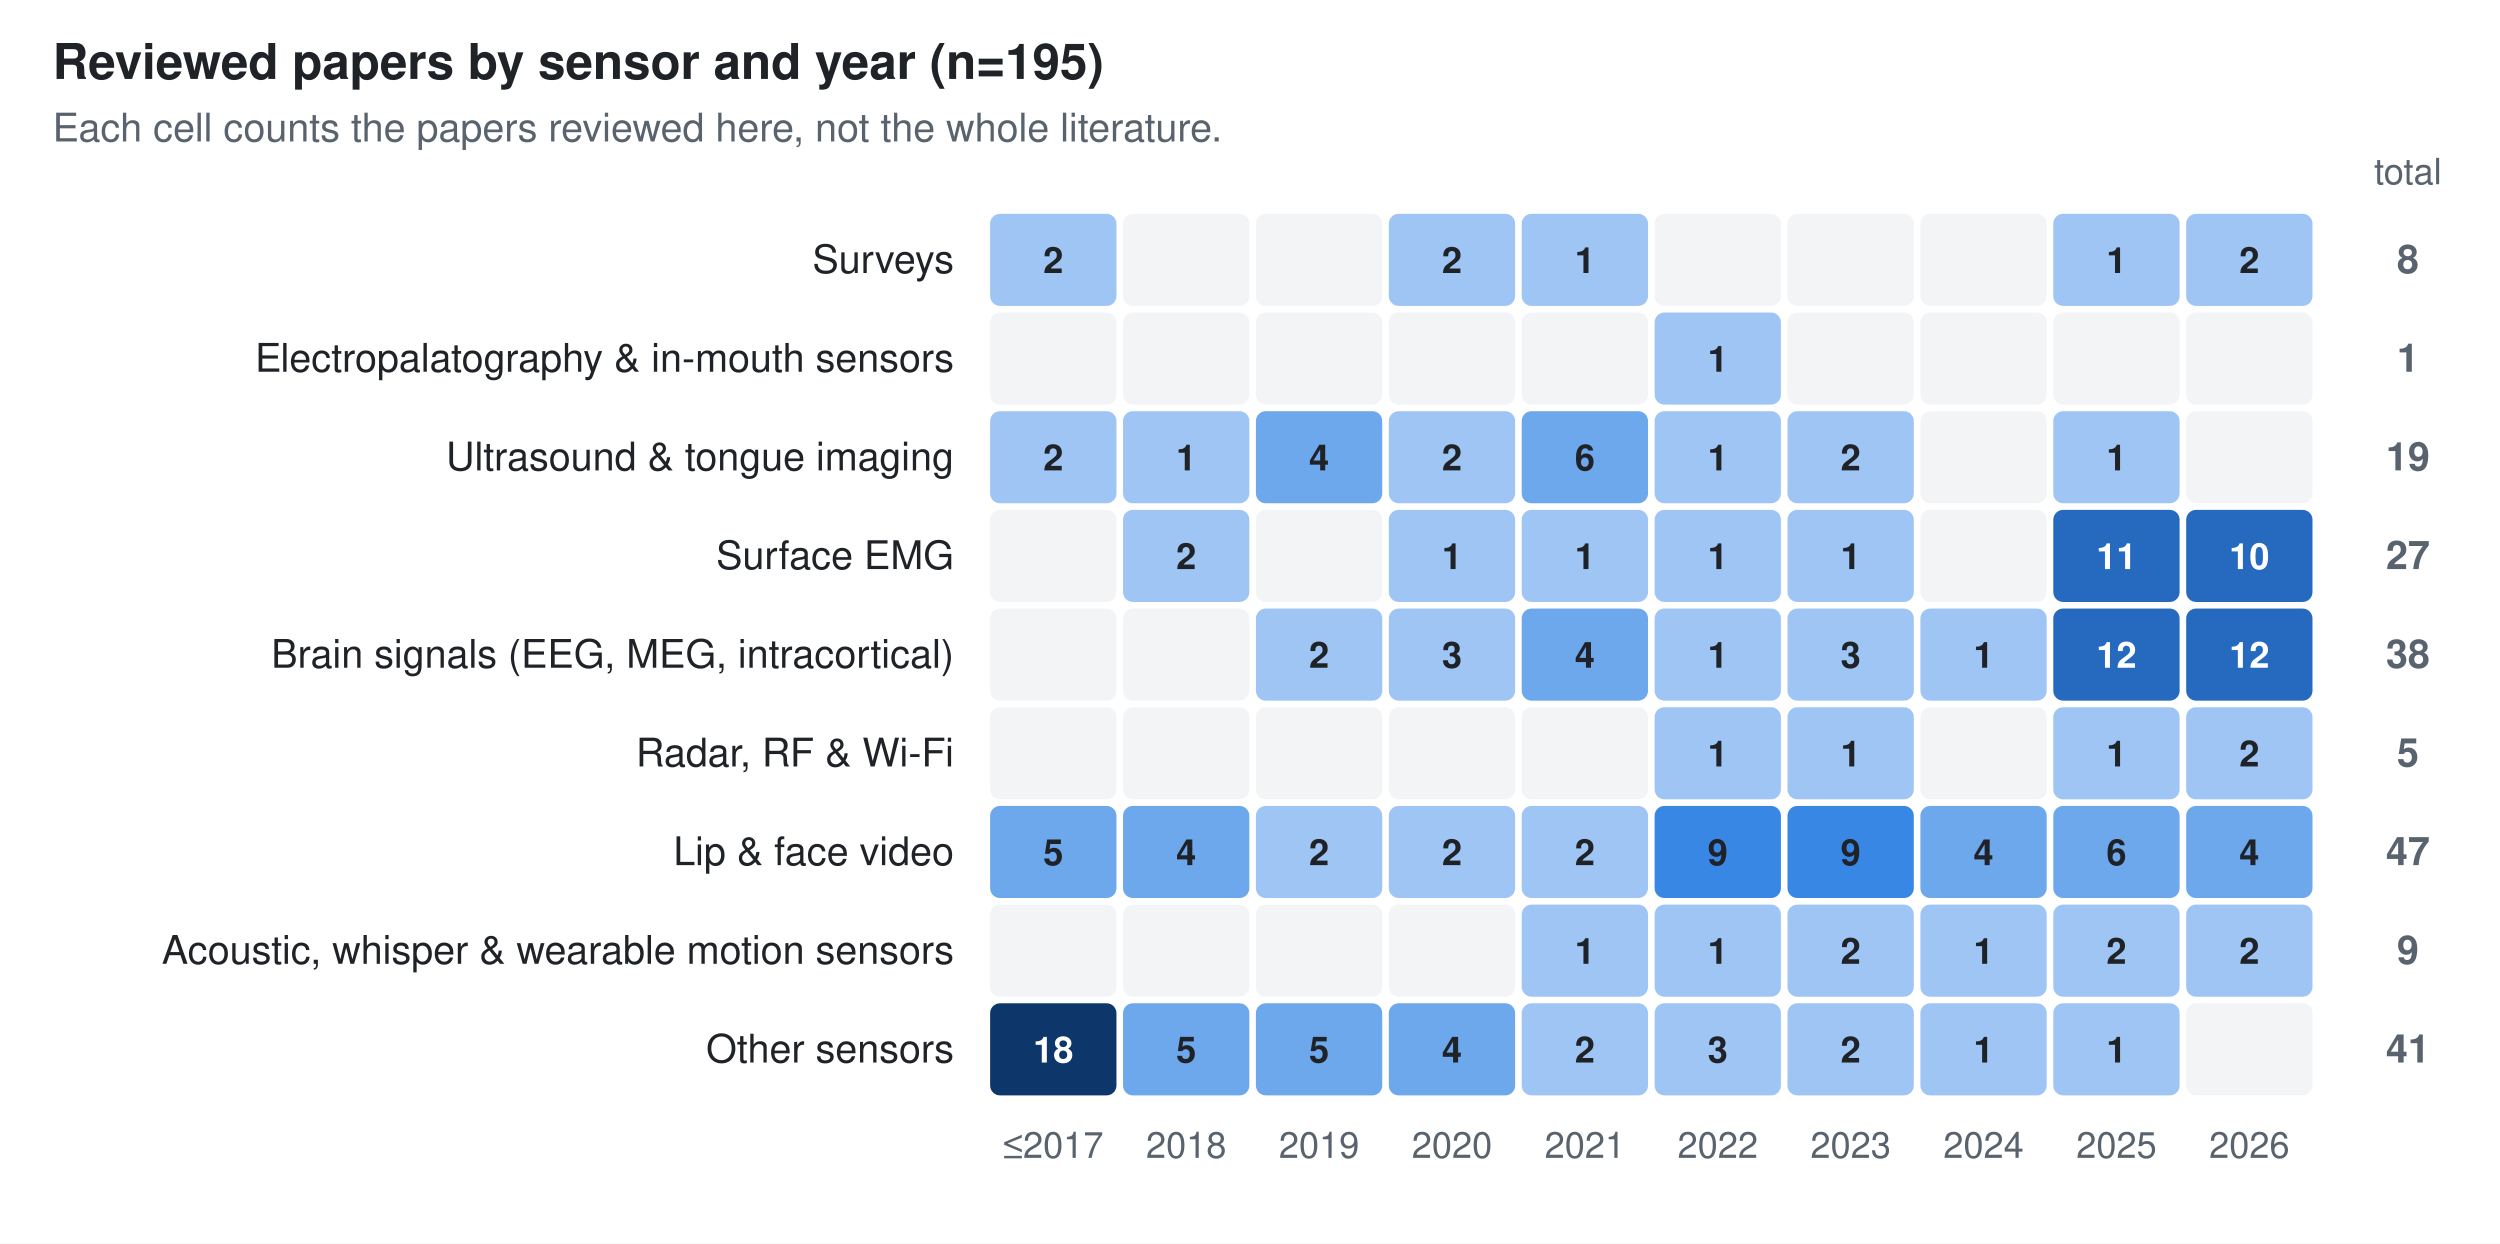
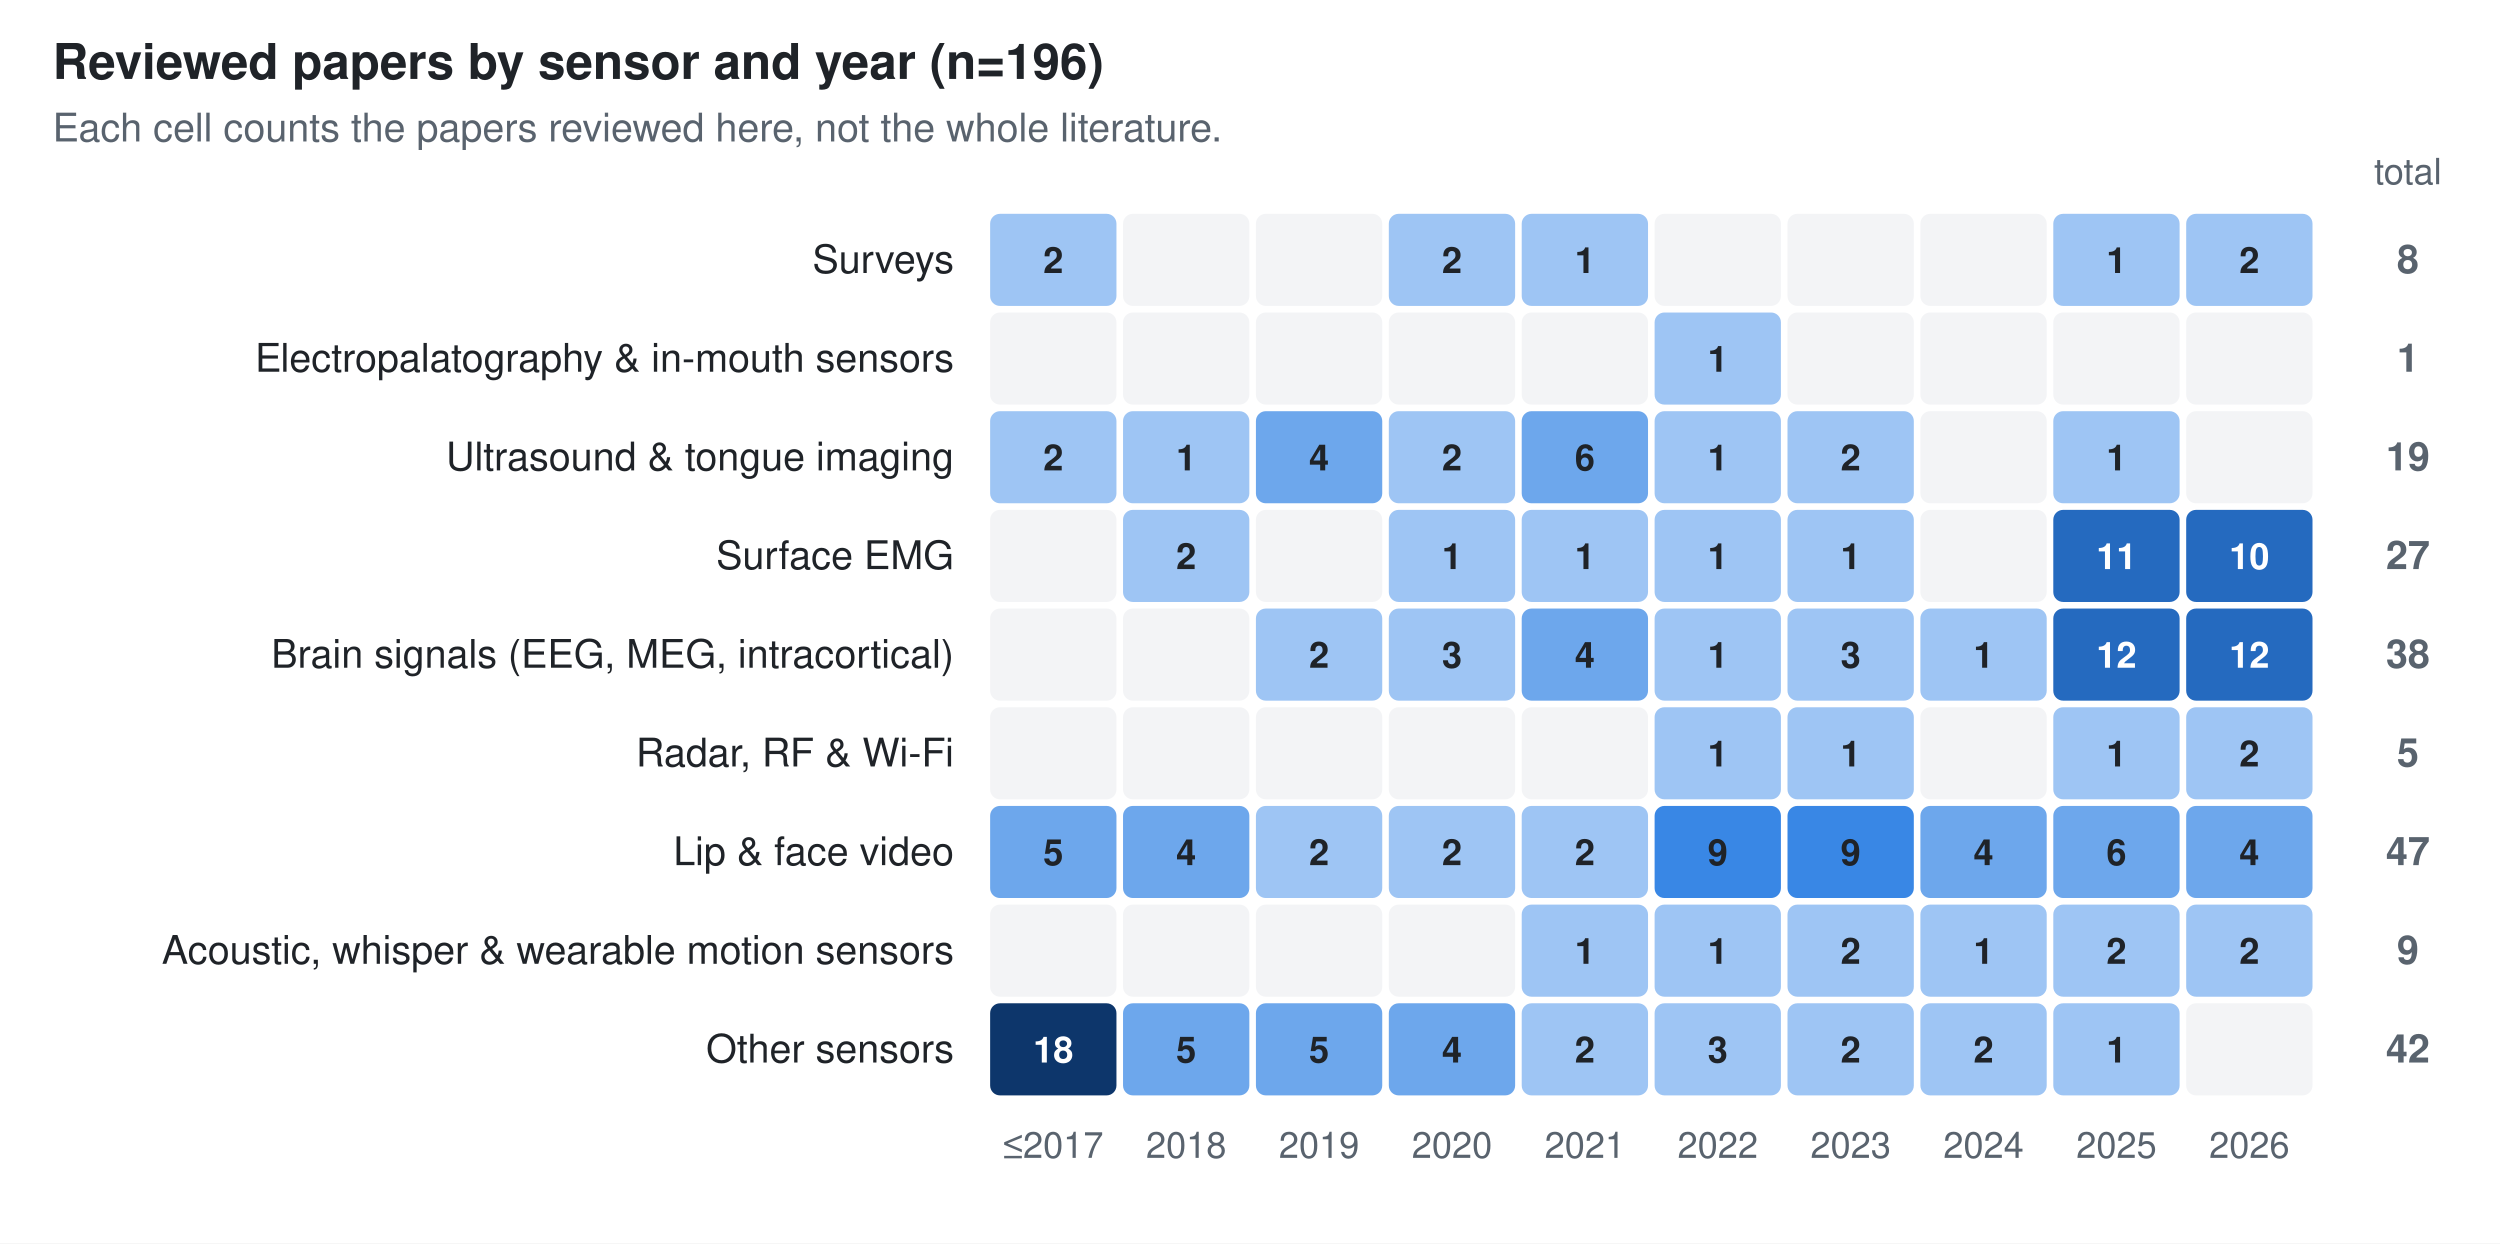
- <svg xmlns="http://www.w3.org/2000/svg" width="760" height="378" viewBox="0 0 760 378" font-family="-apple-system, BlinkMacSystemFont, 'Segoe UI', Helvetica, Arial, sans-serif" role="img" aria-label="Reviewed papers by sensor and year (n=195)">
+ <svg xmlns="http://www.w3.org/2000/svg" width="760" height="378" viewBox="0 0 760 378" font-family="-apple-system, BlinkMacSystemFont, 'Segoe UI', Helvetica, Arial, sans-serif" role="img" aria-label="Reviewed papers by sensor and year (n=196)">
  <rect width="760" height="378" fill="#ffffff" />
-   <text x="16.0" y="24.0" font-size="15" fill="#1f2328" text-anchor="start" font-weight="600">Reviewed papers by sensor and year (n=195)</text>
+   <text x="16.0" y="24.0" font-size="15" fill="#1f2328" text-anchor="start" font-weight="600">Reviewed papers by sensor and year (n=196)</text>
  <text x="16.0" y="43.0" font-size="12" fill="#59636e" text-anchor="start">Each cell counts the papers reviewed here, not the whole literature.</text>
  <text x="320.2" y="352.0" font-size="11" fill="#59636e" text-anchor="middle">≤2017</text>
  <text x="360.6" y="352.0" font-size="11" fill="#59636e" text-anchor="middle">2018</text>
  <text x="401.0" y="352.0" font-size="11" fill="#59636e" text-anchor="middle">2019</text>
  <text x="441.4" y="352.0" font-size="11" fill="#59636e" text-anchor="middle">2020</text>
  <text x="481.8" y="352.0" font-size="11" fill="#59636e" text-anchor="middle">2021</text>
  <text x="522.2" y="352.0" font-size="11" fill="#59636e" text-anchor="middle">2022</text>
  <text x="562.6" y="352.0" font-size="11" fill="#59636e" text-anchor="middle">2023</text>
  <text x="603.0" y="352.0" font-size="11" fill="#59636e" text-anchor="middle">2024</text>
  <text x="643.4" y="352.0" font-size="11" fill="#59636e" text-anchor="middle">2025</text>
  <text x="683.8" y="352.0" font-size="11" fill="#59636e" text-anchor="middle">2026</text>
  <text x="732.0" y="56.0" font-size="11" fill="#59636e" text-anchor="middle">total</text>
  <text x="290.0" y="83.0" font-size="12" fill="#1f2328" text-anchor="end">Surveys</text>
  <rect x="301.0" y="65.0" width="38.4" height="28.0" rx="3" fill="#9ec5f4" />
  <text x="320.2" y="83.0" font-size="11" fill="#1f2328" text-anchor="middle" font-weight="600">2</text>
  <rect x="341.4" y="65.0" width="38.4" height="28.0" rx="3" fill="#f3f4f6" />
  <rect x="381.8" y="65.0" width="38.4" height="28.0" rx="3" fill="#f3f4f6" />
  <rect x="422.2" y="65.0" width="38.4" height="28.0" rx="3" fill="#9ec5f4" />
  <text x="441.4" y="83.0" font-size="11" fill="#1f2328" text-anchor="middle" font-weight="600">2</text>
  <rect x="462.6" y="65.0" width="38.4" height="28.0" rx="3" fill="#9ec5f4" />
  <text x="481.8" y="83.0" font-size="11" fill="#1f2328" text-anchor="middle" font-weight="600">1</text>
  <rect x="503.0" y="65.0" width="38.4" height="28.0" rx="3" fill="#f3f4f6" />
  <rect x="543.4" y="65.0" width="38.4" height="28.0" rx="3" fill="#f3f4f6" />
  <rect x="583.8" y="65.0" width="38.4" height="28.0" rx="3" fill="#f3f4f6" />
  <rect x="624.2" y="65.0" width="38.4" height="28.0" rx="3" fill="#9ec5f4" />
  <text x="643.4" y="83.0" font-size="11" fill="#1f2328" text-anchor="middle" font-weight="600">1</text>
  <rect x="664.6" y="65.0" width="38.4" height="28.0" rx="3" fill="#9ec5f4" />
  <text x="683.8" y="83.0" font-size="11" fill="#1f2328" text-anchor="middle" font-weight="600">2</text>
  <text x="732.0" y="83.0" font-size="12" fill="#59636e" text-anchor="middle" font-weight="600">8</text>
  <text x="290.0" y="113.0" font-size="12" fill="#1f2328" text-anchor="end">Electropalatography &amp; in-mouth sensors</text>
  <rect x="301.0" y="95.0" width="38.4" height="28.0" rx="3" fill="#f3f4f6" />
  <rect x="341.4" y="95.0" width="38.4" height="28.0" rx="3" fill="#f3f4f6" />
  <rect x="381.8" y="95.0" width="38.4" height="28.0" rx="3" fill="#f3f4f6" />
  <rect x="422.2" y="95.0" width="38.4" height="28.0" rx="3" fill="#f3f4f6" />
  <rect x="462.6" y="95.0" width="38.4" height="28.0" rx="3" fill="#f3f4f6" />
  <rect x="503.0" y="95.0" width="38.4" height="28.0" rx="3" fill="#9ec5f4" />
  <text x="522.2" y="113.0" font-size="11" fill="#1f2328" text-anchor="middle" font-weight="600">1</text>
  <rect x="543.4" y="95.0" width="38.4" height="28.0" rx="3" fill="#f3f4f6" />
  <rect x="583.8" y="95.0" width="38.4" height="28.0" rx="3" fill="#f3f4f6" />
  <rect x="624.2" y="95.0" width="38.4" height="28.0" rx="3" fill="#f3f4f6" />
  <rect x="664.6" y="95.0" width="38.4" height="28.0" rx="3" fill="#f3f4f6" />
  <text x="732.0" y="113.0" font-size="12" fill="#59636e" text-anchor="middle" font-weight="600">1</text>
  <text x="290.0" y="143.0" font-size="12" fill="#1f2328" text-anchor="end">Ultrasound &amp; tongue imaging</text>
  <rect x="301.0" y="125.0" width="38.4" height="28.0" rx="3" fill="#9ec5f4" />
  <text x="320.2" y="143.0" font-size="11" fill="#1f2328" text-anchor="middle" font-weight="600">2</text>
  <rect x="341.4" y="125.0" width="38.4" height="28.0" rx="3" fill="#9ec5f4" />
  <text x="360.6" y="143.0" font-size="11" fill="#1f2328" text-anchor="middle" font-weight="600">1</text>
  <rect x="381.8" y="125.0" width="38.4" height="28.0" rx="3" fill="#6da7ec" />
  <text x="401.0" y="143.0" font-size="11" fill="#1f2328" text-anchor="middle" font-weight="600">4</text>
  <rect x="422.2" y="125.0" width="38.4" height="28.0" rx="3" fill="#9ec5f4" />
  <text x="441.4" y="143.0" font-size="11" fill="#1f2328" text-anchor="middle" font-weight="600">2</text>
  <rect x="462.6" y="125.0" width="38.4" height="28.0" rx="3" fill="#6da7ec" />
  <text x="481.8" y="143.0" font-size="11" fill="#1f2328" text-anchor="middle" font-weight="600">6</text>
  <rect x="503.0" y="125.0" width="38.4" height="28.0" rx="3" fill="#9ec5f4" />
  <text x="522.2" y="143.0" font-size="11" fill="#1f2328" text-anchor="middle" font-weight="600">1</text>
  <rect x="543.4" y="125.0" width="38.4" height="28.0" rx="3" fill="#9ec5f4" />
  <text x="562.6" y="143.0" font-size="11" fill="#1f2328" text-anchor="middle" font-weight="600">2</text>
  <rect x="583.8" y="125.0" width="38.4" height="28.0" rx="3" fill="#f3f4f6" />
  <rect x="624.2" y="125.0" width="38.4" height="28.0" rx="3" fill="#9ec5f4" />
  <text x="643.4" y="143.0" font-size="11" fill="#1f2328" text-anchor="middle" font-weight="600">1</text>
  <rect x="664.6" y="125.0" width="38.4" height="28.0" rx="3" fill="#f3f4f6" />
  <text x="732.0" y="143.0" font-size="12" fill="#59636e" text-anchor="middle" font-weight="600">19</text>
  <text x="290.0" y="173.0" font-size="12" fill="#1f2328" text-anchor="end">Surface EMG</text>
  <rect x="301.0" y="155.0" width="38.4" height="28.0" rx="3" fill="#f3f4f6" />
  <rect x="341.4" y="155.0" width="38.4" height="28.0" rx="3" fill="#9ec5f4" />
  <text x="360.6" y="173.0" font-size="11" fill="#1f2328" text-anchor="middle" font-weight="600">2</text>
  <rect x="381.8" y="155.0" width="38.4" height="28.0" rx="3" fill="#f3f4f6" />
  <rect x="422.2" y="155.0" width="38.4" height="28.0" rx="3" fill="#9ec5f4" />
  <text x="441.4" y="173.0" font-size="11" fill="#1f2328" text-anchor="middle" font-weight="600">1</text>
  <rect x="462.6" y="155.0" width="38.4" height="28.0" rx="3" fill="#9ec5f4" />
  <text x="481.8" y="173.0" font-size="11" fill="#1f2328" text-anchor="middle" font-weight="600">1</text>
  <rect x="503.0" y="155.0" width="38.4" height="28.0" rx="3" fill="#9ec5f4" />
  <text x="522.2" y="173.0" font-size="11" fill="#1f2328" text-anchor="middle" font-weight="600">1</text>
  <rect x="543.4" y="155.0" width="38.4" height="28.0" rx="3" fill="#9ec5f4" />
  <text x="562.6" y="173.0" font-size="11" fill="#1f2328" text-anchor="middle" font-weight="600">1</text>
  <rect x="583.8" y="155.0" width="38.4" height="28.0" rx="3" fill="#f3f4f6" />
  <rect x="624.2" y="155.0" width="38.4" height="28.0" rx="3" fill="#256abf" />
  <text x="643.4" y="173.0" font-size="11" fill="#ffffff" text-anchor="middle" font-weight="600">11</text>
  <rect x="664.6" y="155.0" width="38.4" height="28.0" rx="3" fill="#256abf" />
  <text x="683.8" y="173.0" font-size="11" fill="#ffffff" text-anchor="middle" font-weight="600">10</text>
  <text x="732.0" y="173.0" font-size="12" fill="#59636e" text-anchor="middle" font-weight="600">27</text>
  <text x="290.0" y="203.0" font-size="12" fill="#1f2328" text-anchor="end">Brain signals (EEG, MEG, intracortical)</text>
  <rect x="301.0" y="185.0" width="38.4" height="28.0" rx="3" fill="#f3f4f6" />
  <rect x="341.4" y="185.0" width="38.4" height="28.0" rx="3" fill="#f3f4f6" />
  <rect x="381.8" y="185.0" width="38.4" height="28.0" rx="3" fill="#9ec5f4" />
  <text x="401.0" y="203.0" font-size="11" fill="#1f2328" text-anchor="middle" font-weight="600">2</text>
  <rect x="422.2" y="185.0" width="38.4" height="28.0" rx="3" fill="#9ec5f4" />
  <text x="441.4" y="203.0" font-size="11" fill="#1f2328" text-anchor="middle" font-weight="600">3</text>
  <rect x="462.6" y="185.0" width="38.4" height="28.0" rx="3" fill="#6da7ec" />
  <text x="481.8" y="203.0" font-size="11" fill="#1f2328" text-anchor="middle" font-weight="600">4</text>
  <rect x="503.0" y="185.0" width="38.4" height="28.0" rx="3" fill="#9ec5f4" />
  <text x="522.2" y="203.0" font-size="11" fill="#1f2328" text-anchor="middle" font-weight="600">1</text>
  <rect x="543.4" y="185.0" width="38.4" height="28.0" rx="3" fill="#9ec5f4" />
  <text x="562.6" y="203.0" font-size="11" fill="#1f2328" text-anchor="middle" font-weight="600">3</text>
  <rect x="583.8" y="185.0" width="38.4" height="28.0" rx="3" fill="#9ec5f4" />
  <text x="603.0" y="203.0" font-size="11" fill="#1f2328" text-anchor="middle" font-weight="600">1</text>
  <rect x="624.2" y="185.0" width="38.4" height="28.0" rx="3" fill="#256abf" />
  <text x="643.4" y="203.0" font-size="11" fill="#ffffff" text-anchor="middle" font-weight="600">12</text>
  <rect x="664.6" y="185.0" width="38.4" height="28.0" rx="3" fill="#256abf" />
  <text x="683.8" y="203.0" font-size="11" fill="#ffffff" text-anchor="middle" font-weight="600">12</text>
  <text x="732.0" y="203.0" font-size="12" fill="#59636e" text-anchor="middle" font-weight="600">38</text>
  <text x="290.0" y="233.0" font-size="12" fill="#1f2328" text-anchor="end">Radar, RF &amp; Wi-Fi</text>
  <rect x="301.0" y="215.0" width="38.4" height="28.0" rx="3" fill="#f3f4f6" />
  <rect x="341.4" y="215.0" width="38.4" height="28.0" rx="3" fill="#f3f4f6" />
  <rect x="381.8" y="215.0" width="38.4" height="28.0" rx="3" fill="#f3f4f6" />
  <rect x="422.2" y="215.0" width="38.4" height="28.0" rx="3" fill="#f3f4f6" />
  <rect x="462.6" y="215.0" width="38.4" height="28.0" rx="3" fill="#f3f4f6" />
  <rect x="503.0" y="215.0" width="38.4" height="28.0" rx="3" fill="#9ec5f4" />
  <text x="522.2" y="233.0" font-size="11" fill="#1f2328" text-anchor="middle" font-weight="600">1</text>
  <rect x="543.4" y="215.0" width="38.4" height="28.0" rx="3" fill="#9ec5f4" />
  <text x="562.6" y="233.0" font-size="11" fill="#1f2328" text-anchor="middle" font-weight="600">1</text>
  <rect x="583.8" y="215.0" width="38.4" height="28.0" rx="3" fill="#f3f4f6" />
  <rect x="624.2" y="215.0" width="38.4" height="28.0" rx="3" fill="#9ec5f4" />
  <text x="643.4" y="233.0" font-size="11" fill="#1f2328" text-anchor="middle" font-weight="600">1</text>
  <rect x="664.6" y="215.0" width="38.4" height="28.0" rx="3" fill="#9ec5f4" />
  <text x="683.8" y="233.0" font-size="11" fill="#1f2328" text-anchor="middle" font-weight="600">2</text>
  <text x="732.0" y="233.0" font-size="12" fill="#59636e" text-anchor="middle" font-weight="600">5</text>
  <text x="290.0" y="263.0" font-size="12" fill="#1f2328" text-anchor="end">Lip &amp; face video</text>
  <rect x="301.0" y="245.0" width="38.4" height="28.0" rx="3" fill="#6da7ec" />
  <text x="320.2" y="263.0" font-size="11" fill="#1f2328" text-anchor="middle" font-weight="600">5</text>
  <rect x="341.4" y="245.0" width="38.4" height="28.0" rx="3" fill="#6da7ec" />
  <text x="360.6" y="263.0" font-size="11" fill="#1f2328" text-anchor="middle" font-weight="600">4</text>
  <rect x="381.8" y="245.0" width="38.4" height="28.0" rx="3" fill="#9ec5f4" />
  <text x="401.0" y="263.0" font-size="11" fill="#1f2328" text-anchor="middle" font-weight="600">2</text>
  <rect x="422.2" y="245.0" width="38.4" height="28.0" rx="3" fill="#9ec5f4" />
  <text x="441.4" y="263.0" font-size="11" fill="#1f2328" text-anchor="middle" font-weight="600">2</text>
  <rect x="462.6" y="245.0" width="38.4" height="28.0" rx="3" fill="#9ec5f4" />
  <text x="481.8" y="263.0" font-size="11" fill="#1f2328" text-anchor="middle" font-weight="600">2</text>
  <rect x="503.0" y="245.0" width="38.4" height="28.0" rx="3" fill="#3987e5" />
  <text x="522.2" y="263.0" font-size="11" fill="#1f2328" text-anchor="middle" font-weight="600">9</text>
  <rect x="543.4" y="245.0" width="38.4" height="28.0" rx="3" fill="#3987e5" />
  <text x="562.6" y="263.0" font-size="11" fill="#1f2328" text-anchor="middle" font-weight="600">9</text>
  <rect x="583.8" y="245.0" width="38.4" height="28.0" rx="3" fill="#6da7ec" />
  <text x="603.0" y="263.0" font-size="11" fill="#1f2328" text-anchor="middle" font-weight="600">4</text>
  <rect x="624.2" y="245.0" width="38.4" height="28.0" rx="3" fill="#6da7ec" />
  <text x="643.4" y="263.0" font-size="11" fill="#1f2328" text-anchor="middle" font-weight="600">6</text>
  <rect x="664.6" y="245.0" width="38.4" height="28.0" rx="3" fill="#6da7ec" />
  <text x="683.8" y="263.0" font-size="11" fill="#1f2328" text-anchor="middle" font-weight="600">4</text>
  <text x="732.0" y="263.0" font-size="12" fill="#59636e" text-anchor="middle" font-weight="600">47</text>
  <text x="290.0" y="293.0" font-size="12" fill="#1f2328" text-anchor="end">Acoustic, whisper &amp; wearable motion sensors</text>
  <rect x="301.0" y="275.0" width="38.4" height="28.0" rx="3" fill="#f3f4f6" />
  <rect x="341.4" y="275.0" width="38.4" height="28.0" rx="3" fill="#f3f4f6" />
  <rect x="381.8" y="275.0" width="38.4" height="28.0" rx="3" fill="#f3f4f6" />
  <rect x="422.2" y="275.0" width="38.4" height="28.0" rx="3" fill="#f3f4f6" />
  <rect x="462.6" y="275.0" width="38.4" height="28.0" rx="3" fill="#9ec5f4" />
  <text x="481.8" y="293.0" font-size="11" fill="#1f2328" text-anchor="middle" font-weight="600">1</text>
  <rect x="503.0" y="275.0" width="38.4" height="28.0" rx="3" fill="#9ec5f4" />
  <text x="522.2" y="293.0" font-size="11" fill="#1f2328" text-anchor="middle" font-weight="600">1</text>
  <rect x="543.4" y="275.0" width="38.4" height="28.0" rx="3" fill="#9ec5f4" />
  <text x="562.6" y="293.0" font-size="11" fill="#1f2328" text-anchor="middle" font-weight="600">2</text>
  <rect x="583.8" y="275.0" width="38.4" height="28.0" rx="3" fill="#9ec5f4" />
  <text x="603.0" y="293.0" font-size="11" fill="#1f2328" text-anchor="middle" font-weight="600">1</text>
  <rect x="624.2" y="275.0" width="38.4" height="28.0" rx="3" fill="#9ec5f4" />
  <text x="643.4" y="293.0" font-size="11" fill="#1f2328" text-anchor="middle" font-weight="600">2</text>
  <rect x="664.6" y="275.0" width="38.4" height="28.0" rx="3" fill="#9ec5f4" />
  <text x="683.8" y="293.0" font-size="11" fill="#1f2328" text-anchor="middle" font-weight="600">2</text>
  <text x="732.0" y="293.0" font-size="12" fill="#59636e" text-anchor="middle" font-weight="600">9</text>
  <text x="290.0" y="323.0" font-size="12" fill="#1f2328" text-anchor="end">Other sensors</text>
  <rect x="301.0" y="305.0" width="38.4" height="28.0" rx="3" fill="#0d366b" />
  <text x="320.2" y="323.0" font-size="11" fill="#ffffff" text-anchor="middle" font-weight="600">18</text>
  <rect x="341.4" y="305.0" width="38.4" height="28.0" rx="3" fill="#6da7ec" />
  <text x="360.6" y="323.0" font-size="11" fill="#1f2328" text-anchor="middle" font-weight="600">5</text>
  <rect x="381.8" y="305.0" width="38.4" height="28.0" rx="3" fill="#6da7ec" />
  <text x="401.0" y="323.0" font-size="11" fill="#1f2328" text-anchor="middle" font-weight="600">5</text>
  <rect x="422.2" y="305.0" width="38.4" height="28.0" rx="3" fill="#6da7ec" />
  <text x="441.4" y="323.0" font-size="11" fill="#1f2328" text-anchor="middle" font-weight="600">4</text>
  <rect x="462.6" y="305.0" width="38.4" height="28.0" rx="3" fill="#9ec5f4" />
  <text x="481.8" y="323.0" font-size="11" fill="#1f2328" text-anchor="middle" font-weight="600">2</text>
  <rect x="503.0" y="305.0" width="38.4" height="28.0" rx="3" fill="#9ec5f4" />
  <text x="522.2" y="323.0" font-size="11" fill="#1f2328" text-anchor="middle" font-weight="600">3</text>
  <rect x="543.4" y="305.0" width="38.4" height="28.0" rx="3" fill="#9ec5f4" />
  <text x="562.6" y="323.0" font-size="11" fill="#1f2328" text-anchor="middle" font-weight="600">2</text>
  <rect x="583.8" y="305.0" width="38.4" height="28.0" rx="3" fill="#9ec5f4" />
-   <text x="603.0" y="323.0" font-size="11" fill="#1f2328" text-anchor="middle" font-weight="600">1</text>
+   <text x="603.0" y="323.0" font-size="11" fill="#1f2328" text-anchor="middle" font-weight="600">2</text>
  <rect x="624.2" y="305.0" width="38.4" height="28.0" rx="3" fill="#9ec5f4" />
  <text x="643.4" y="323.0" font-size="11" fill="#1f2328" text-anchor="middle" font-weight="600">1</text>
  <rect x="664.6" y="305.0" width="38.4" height="28.0" rx="3" fill="#f3f4f6" />
-   <text x="732.0" y="323.0" font-size="12" fill="#59636e" text-anchor="middle" font-weight="600">41</text>
+   <text x="732.0" y="323.0" font-size="12" fill="#59636e" text-anchor="middle" font-weight="600">42</text>
</svg>
